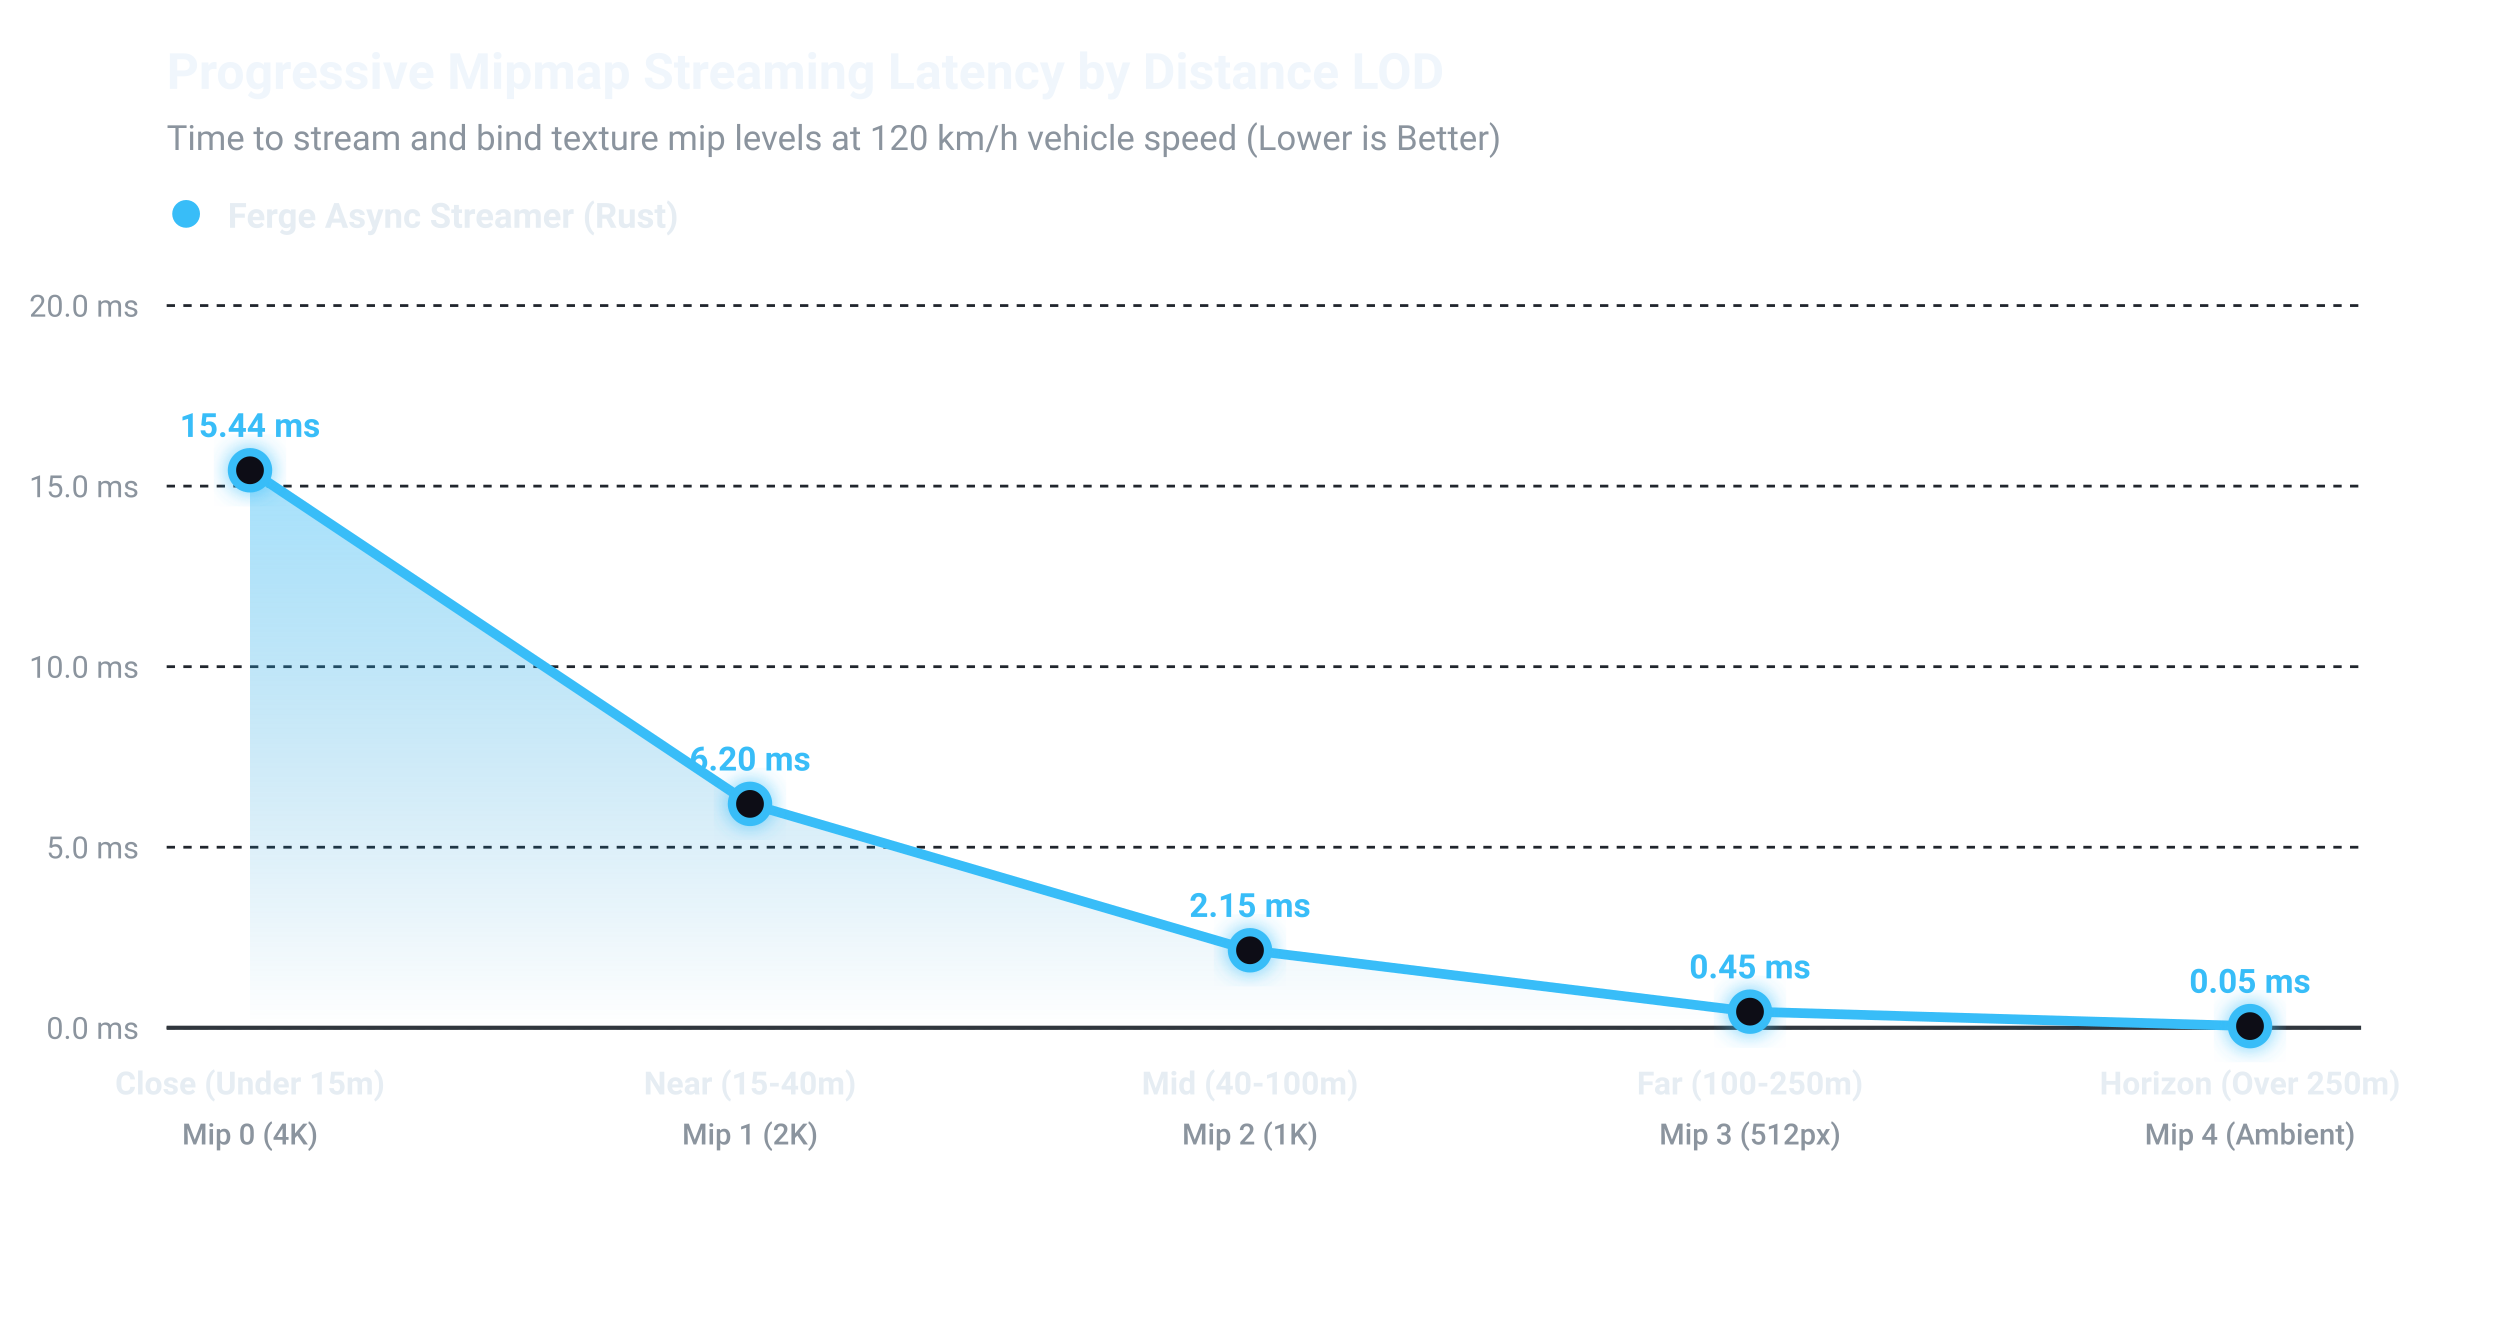
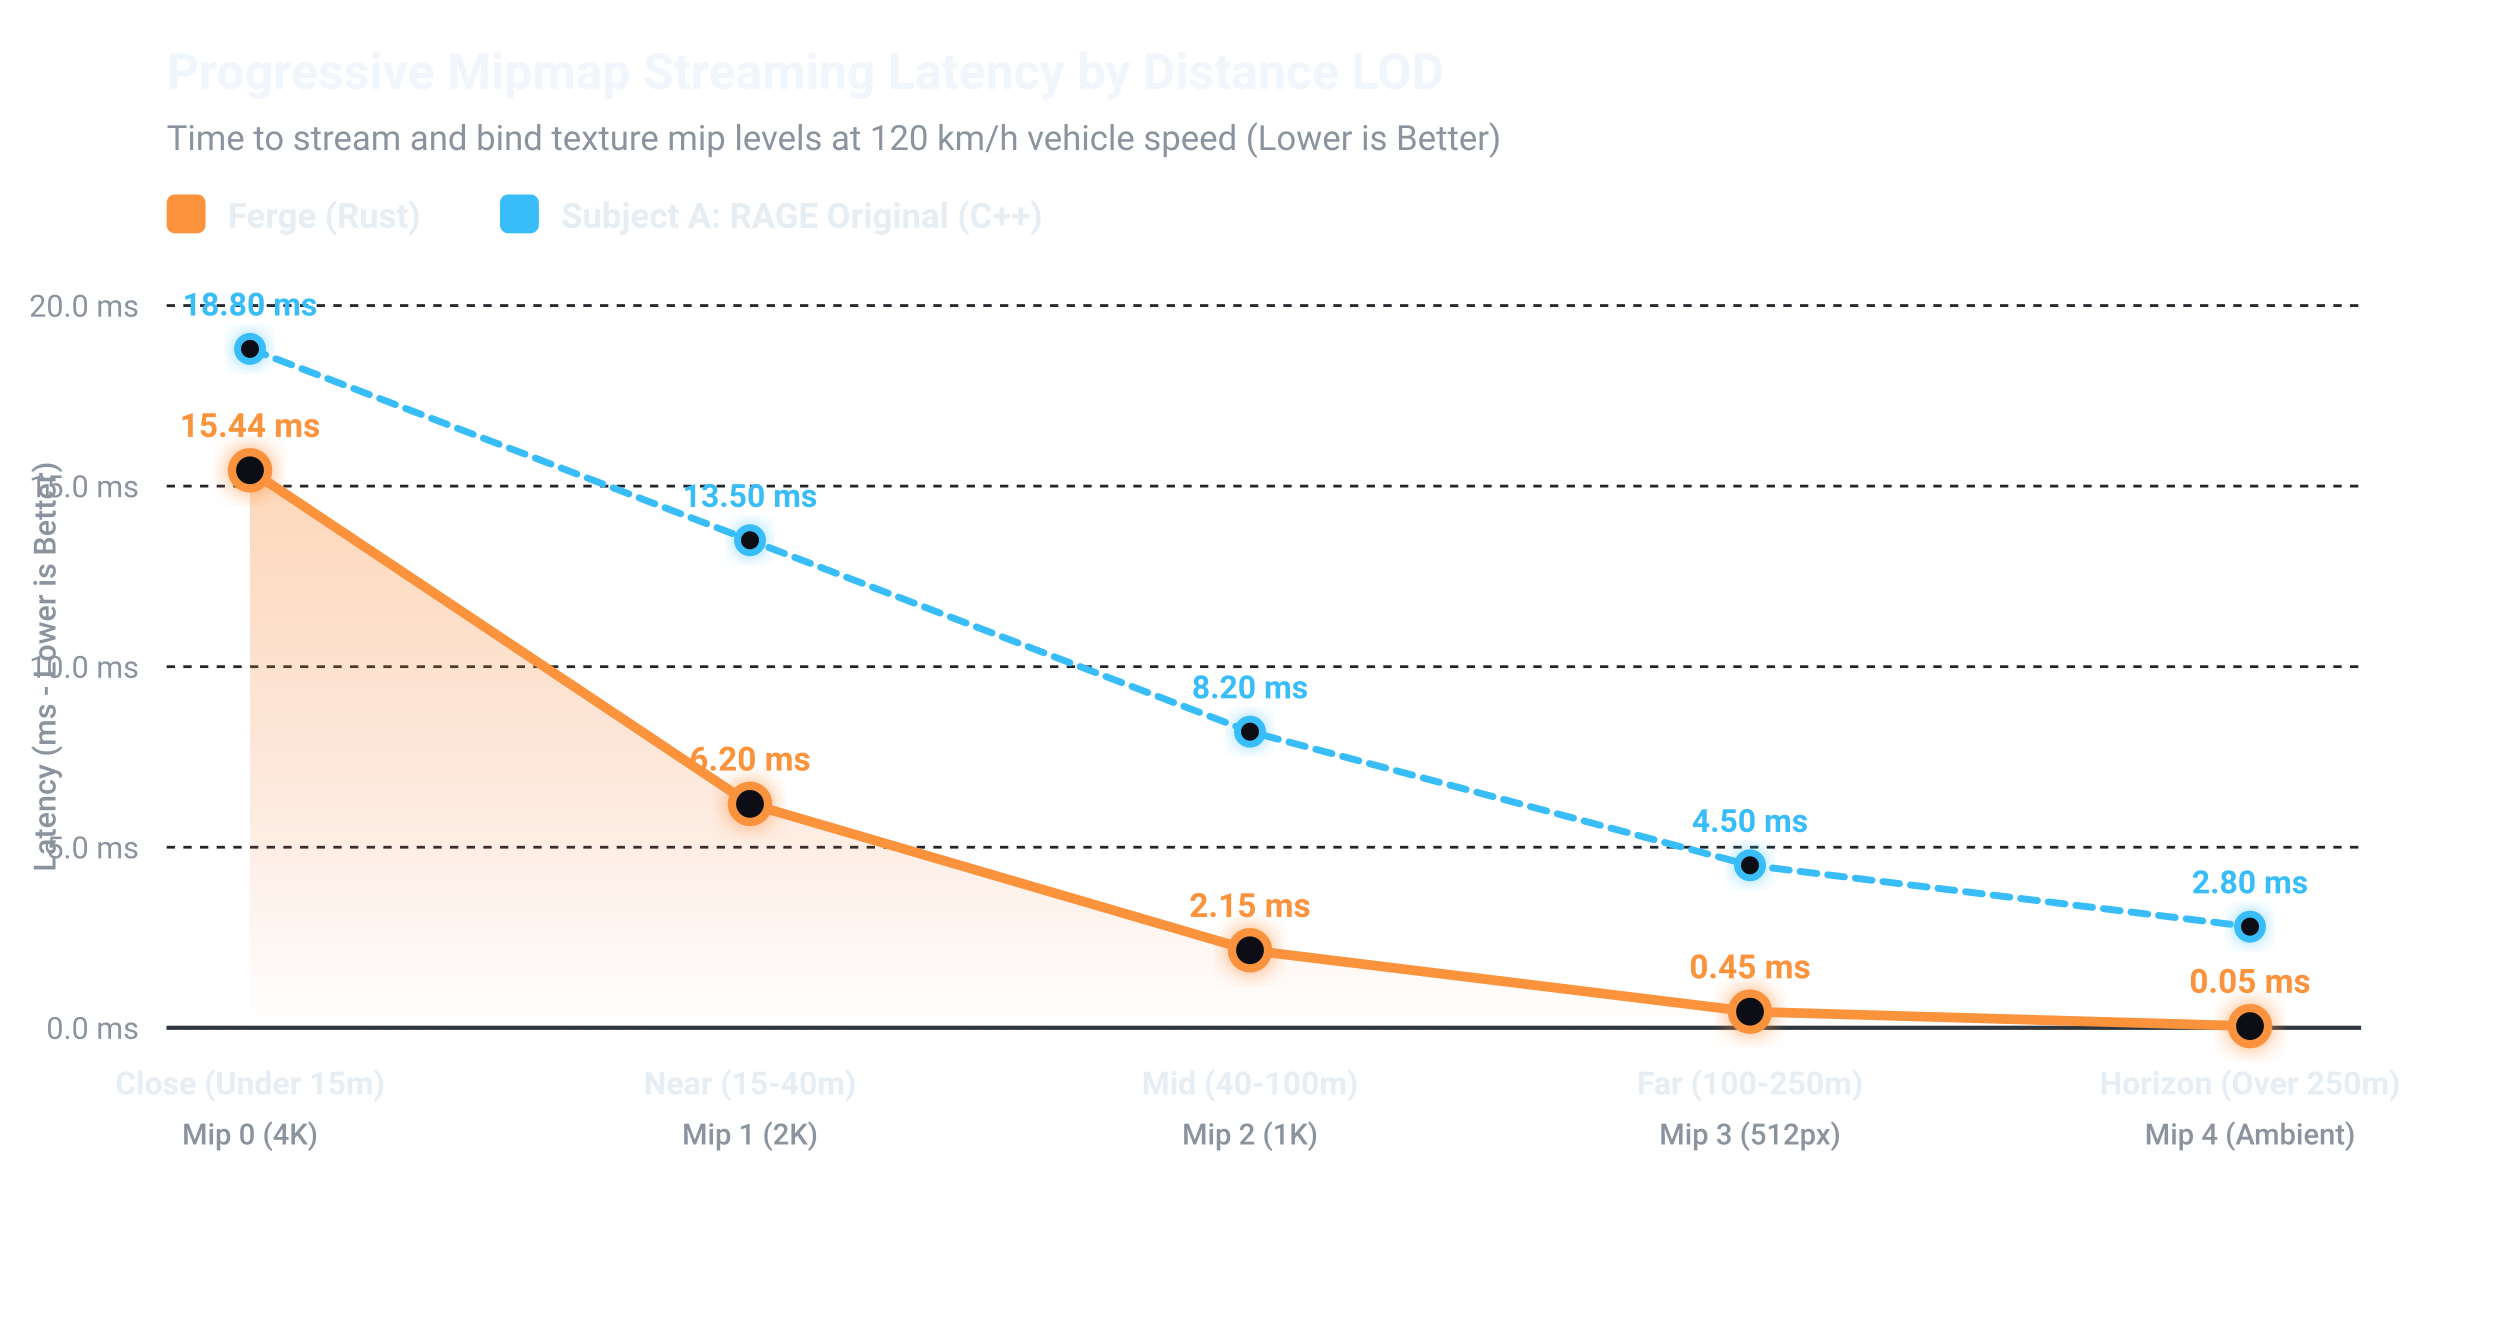
<svg xmlns="http://www.w3.org/2000/svg" viewBox="0 0 900 480" width="100%" height="100%" style="background:#0d1117; font-family:-apple-system,BlinkMacSystemFont,'Segoe UI',Roboto,Helvetica,Arial,sans-serif; border-radius:12px; border:1px solid #30363d;">
  <defs>
    <linearGradient id="areaGrad" x1="0" y1="0" x2="0" y2="1">
-       <stop offset="0%" stop-color="#38bdf8" stop-opacity="0.45" />
-       <stop offset="100%" stop-color="#0284c7" stop-opacity="0.0" />
+       <stop offset="0%" stop-color="#fb923c" stop-opacity="0.35" />
+       <stop offset="100%" stop-color="#ea580c" stop-opacity="0.0" />
    </linearGradient>
    <filter id="dotGlow" x="-50%" y="-50%" width="200%" height="200%">
-       <feDropShadow dx="0" dy="0" stdDeviation="4" flood-color="#38bdf8" flood-opacity="0.8" />
+       <feDropShadow dx="0" dy="0" stdDeviation="4" flood-color="#fb923c" flood-opacity="0.8" />
+     </filter>
+     <filter id="blueDotGlow" x="-50%" y="-50%" width="200%" height="200%">
+       <feDropShadow dx="0" dy="0" stdDeviation="3" flood-color="#38bdf8" flood-opacity="0.6" />
    </filter>
  </defs>
  <text x="60" y="32" fill="#f0f6fc" font-size="18" font-weight="700">Progressive Mipmap Streaming Latency by Distance LOD</text>
  <text x="60" y="54" fill="#8b949e" font-size="12.5">Time to stream and bind texture mip levels at 120 km/h vehicle speed (Lower is Better)</text>
-   <circle cx="67" cy="77" r="5" fill="#38bdf8" />
-   <text x="82" y="82" fill="#e6edf3" font-size="12.5" font-weight="600">Ferge Async Streamer (Rust)</text>
+   <rect x="60" y="70" width="14" height="14" rx="3" fill="#fb923c" />
+   <text x="82" y="82" fill="#e6edf3" font-size="12.5" font-weight="600">Ferge (Rust)</text>
+   <rect x="180" y="70" width="14" height="14" rx="3" fill="#38bdf8" />
+   <text x="202" y="82" fill="#e6edf3" font-size="12.5" font-weight="600">Subject A: RAGE Original (C++)</text>
  <line x1="60" y1="370.0" x2="850" y2="370.0" stroke="#21262d" stroke-width="1" stroke-dasharray="3,3" />
  <text x="50" y="374.0" fill="#8b949e" font-size="11" text-anchor="end">0.0 ms</text>
  <line x1="60" y1="305.0" x2="850" y2="305.0" stroke="#21262d" stroke-width="1" stroke-dasharray="3,3" />
  <text x="50" y="309.0" fill="#8b949e" font-size="11" text-anchor="end">5.0 ms</text>
  <line x1="60" y1="240.0" x2="850" y2="240.0" stroke="#21262d" stroke-width="1" stroke-dasharray="3,3" />
  <text x="50" y="244.0" fill="#8b949e" font-size="11" text-anchor="end">10.0 ms</text>
  <line x1="60" y1="175.0" x2="850" y2="175.0" stroke="#21262d" stroke-width="1" stroke-dasharray="3,3" />
  <text x="50" y="179.0" fill="#8b949e" font-size="11" text-anchor="end">15.0 ms</text>
  <line x1="60" y1="110.0" x2="850" y2="110.0" stroke="#21262d" stroke-width="1" stroke-dasharray="3,3" />
  <text x="50" y="114.0" fill="#8b949e" font-size="11" text-anchor="end">20.0 ms</text>
+   <text x="20" y="240.0" fill="#8b949e" font-size="11" font-weight="500" text-anchor="middle" transform="rotate(-90,20,240.0)">Latency (ms - Lower is Better)</text>
  <line x1="60" y1="370" x2="850" y2="370" stroke="#30363d" stroke-width="1.5" />
  <path d="M 90.0,370 L 90.0,169.3 L 270.0,289.4 L 450.0,342.1 L 630.0,364.2 L 810.0,369.4 L 810.0,370 Z" fill="url(#areaGrad)" />
-   <path d="M 90.0,169.3 L 270.0,289.4 L 450.0,342.1 L 630.0,364.2 L 810.0,369.4" fill="none" stroke="#38bdf8" stroke-width="3.5" stroke-linecap="round" stroke-linejoin="round" />
-   <circle cx="90.0" cy="169.3" r="6.5" fill="#0d1117" stroke="#38bdf8" stroke-width="3" filter="url(#dotGlow)" />
-   <text x="90.0" y="157.3" fill="#38bdf8" font-size="12" font-weight="700" text-anchor="middle">15.44 ms</text>
+   <path d="M 90.0,125.6 L 270.0,194.5 L 450.0,263.4 L 630.0,311.5 L 810.0,333.6" fill="none" stroke="#38bdf8" stroke-width="2.5" stroke-dasharray="6,4" stroke-linecap="round" stroke-linejoin="round" />
+   <path d="M 90.0,169.3 L 270.0,289.4 L 450.0,342.1 L 630.0,364.2 L 810.0,369.4" fill="none" stroke="#fb923c" stroke-width="3.5" stroke-linecap="round" stroke-linejoin="round" />
+   <circle cx="90.0" cy="125.6" r="4.5" fill="#0d1117" stroke="#38bdf8" stroke-width="2.5" filter="url(#blueDotGlow)" />
+   <text x="90.0" y="113.6" fill="#38bdf8" font-size="11.5" font-weight="700" text-anchor="middle">18.80 ms</text>
+   <circle cx="90.0" cy="169.3" r="6.5" fill="#0d1117" stroke="#fb923c" stroke-width="3" filter="url(#dotGlow)" />
+   <text x="90.0" y="157.3" fill="#fb923c" font-size="12" font-weight="700" text-anchor="middle">15.44 ms</text>
  <text x="90.0" y="394" fill="#e6edf3" font-size="11.5" font-weight="600" text-anchor="middle">Close (Under 15m)</text>
  <text x="90.0" y="412" fill="#8b949e" font-size="10.5" font-weight="500" text-anchor="middle">Mip 0 (4K)</text>
-   <circle cx="270.0" cy="289.4" r="6.5" fill="#0d1117" stroke="#38bdf8" stroke-width="3" filter="url(#dotGlow)" />
-   <text x="270.0" y="277.4" fill="#38bdf8" font-size="12" font-weight="700" text-anchor="middle">6.20 ms</text>
+   <circle cx="270.0" cy="194.5" r="4.5" fill="#0d1117" stroke="#38bdf8" stroke-width="2.5" filter="url(#blueDotGlow)" />
+   <text x="270.0" y="182.5" fill="#38bdf8" font-size="11.5" font-weight="700" text-anchor="middle">13.50 ms</text>
+   <circle cx="270.0" cy="289.4" r="6.5" fill="#0d1117" stroke="#fb923c" stroke-width="3" filter="url(#dotGlow)" />
+   <text x="270.0" y="277.4" fill="#fb923c" font-size="12" font-weight="700" text-anchor="middle">6.20 ms</text>
  <text x="270.0" y="394" fill="#e6edf3" font-size="11.5" font-weight="600" text-anchor="middle">Near (15-40m)</text>
  <text x="270.0" y="412" fill="#8b949e" font-size="10.5" font-weight="500" text-anchor="middle">Mip 1 (2K)</text>
-   <circle cx="450.0" cy="342.1" r="6.5" fill="#0d1117" stroke="#38bdf8" stroke-width="3" filter="url(#dotGlow)" />
-   <text x="450.0" y="330.1" fill="#38bdf8" font-size="12" font-weight="700" text-anchor="middle">2.15 ms</text>
+   <circle cx="450.0" cy="263.4" r="4.5" fill="#0d1117" stroke="#38bdf8" stroke-width="2.5" filter="url(#blueDotGlow)" />
+   <text x="450.0" y="251.4" fill="#38bdf8" font-size="11.5" font-weight="700" text-anchor="middle">8.20 ms</text>
+   <circle cx="450.0" cy="342.1" r="6.5" fill="#0d1117" stroke="#fb923c" stroke-width="3" filter="url(#dotGlow)" />
+   <text x="450.0" y="330.1" fill="#fb923c" font-size="12" font-weight="700" text-anchor="middle">2.15 ms</text>
  <text x="450.0" y="394" fill="#e6edf3" font-size="11.5" font-weight="600" text-anchor="middle">Mid (40-100m)</text>
  <text x="450.0" y="412" fill="#8b949e" font-size="10.5" font-weight="500" text-anchor="middle">Mip 2 (1K)</text>
-   <circle cx="630.0" cy="364.2" r="6.5" fill="#0d1117" stroke="#38bdf8" stroke-width="3" filter="url(#dotGlow)" />
-   <text x="630.0" y="352.2" fill="#38bdf8" font-size="12" font-weight="700" text-anchor="middle">0.45 ms</text>
+   <circle cx="630.0" cy="311.5" r="4.5" fill="#0d1117" stroke="#38bdf8" stroke-width="2.5" filter="url(#blueDotGlow)" />
+   <text x="630.0" y="299.5" fill="#38bdf8" font-size="11.5" font-weight="700" text-anchor="middle">4.50 ms</text>
+   <circle cx="630.0" cy="364.2" r="6.5" fill="#0d1117" stroke="#fb923c" stroke-width="3" filter="url(#dotGlow)" />
+   <text x="630.0" y="352.2" fill="#fb923c" font-size="12" font-weight="700" text-anchor="middle">0.45 ms</text>
  <text x="630.0" y="394" fill="#e6edf3" font-size="11.5" font-weight="600" text-anchor="middle">Far (100-250m)</text>
  <text x="630.0" y="412" fill="#8b949e" font-size="10.5" font-weight="500" text-anchor="middle">Mip 3 (512px)</text>
-   <circle cx="810.0" cy="369.4" r="6.5" fill="#0d1117" stroke="#38bdf8" stroke-width="3" filter="url(#dotGlow)" />
-   <text x="810.0" y="357.4" fill="#38bdf8" font-size="12" font-weight="700" text-anchor="middle">0.05 ms</text>
+   <circle cx="810.0" cy="333.6" r="4.5" fill="#0d1117" stroke="#38bdf8" stroke-width="2.5" filter="url(#blueDotGlow)" />
+   <text x="810.0" y="321.6" fill="#38bdf8" font-size="11.5" font-weight="700" text-anchor="middle">2.80 ms</text>
+   <circle cx="810.0" cy="369.4" r="6.5" fill="#0d1117" stroke="#fb923c" stroke-width="3" filter="url(#dotGlow)" />
+   <text x="810.0" y="357.4" fill="#fb923c" font-size="12" font-weight="700" text-anchor="middle">0.05 ms</text>
  <text x="810.0" y="394" fill="#e6edf3" font-size="11.5" font-weight="600" text-anchor="middle">Horizon (Over 250m)</text>
  <text x="810.0" y="412" fill="#8b949e" font-size="10.5" font-weight="500" text-anchor="middle">Mip 4 (Ambient)</text>
</svg>
